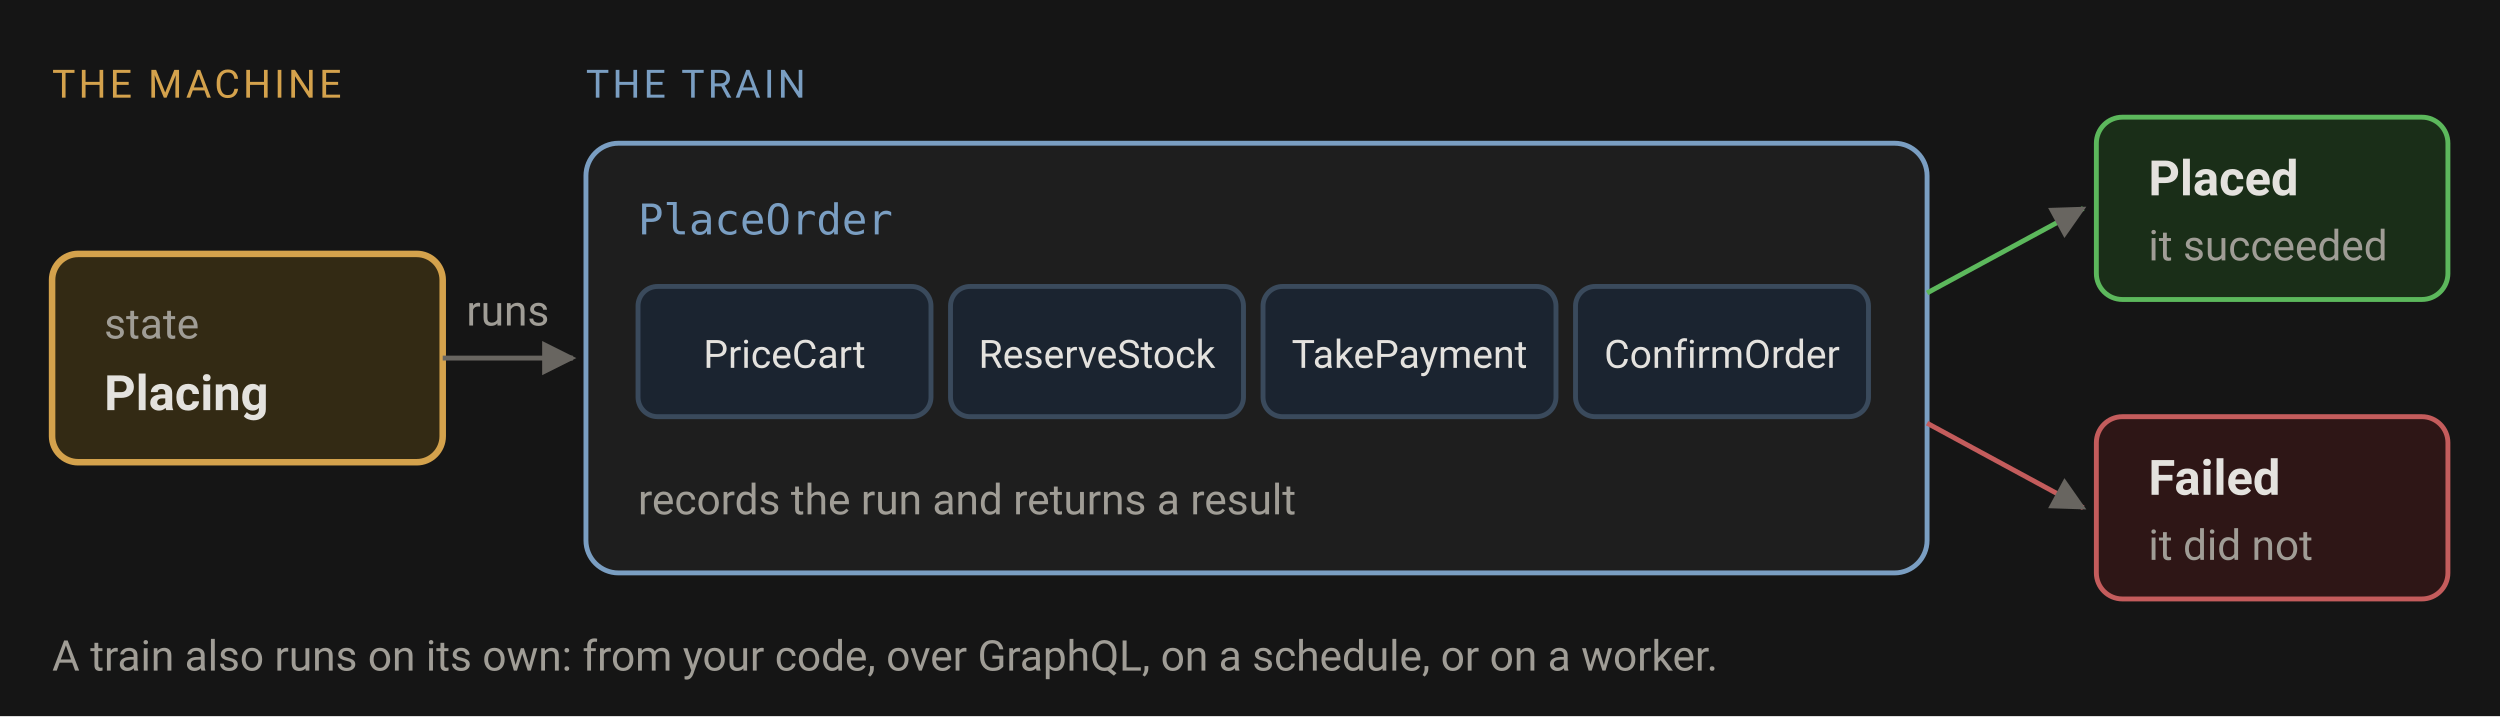
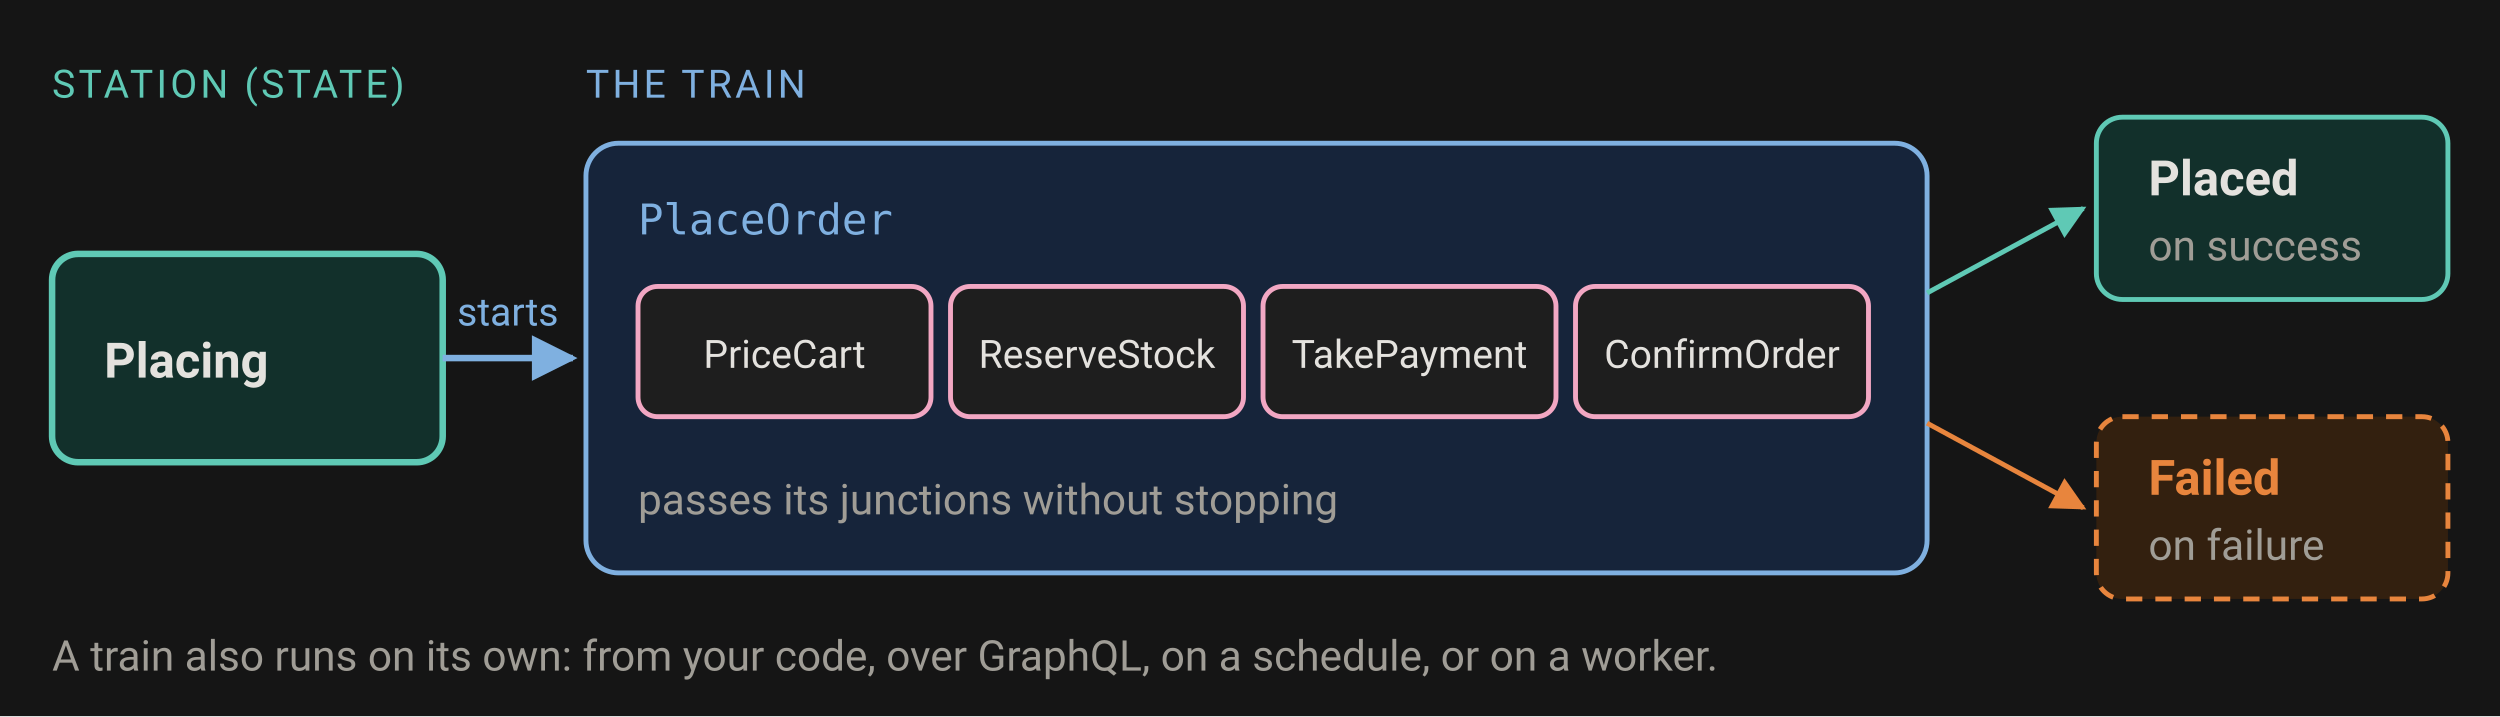
<svg xmlns="http://www.w3.org/2000/svg" viewBox="0 0 768 220" width="768" height="220" role="img" aria-labelledby="title">
-   <style>
-     text { font-family: ui-sans-serif, system-ui, -apple-system, "Segoe UI", Roboto, sans-serif; fill: #e4e2de; font-size: 15px; }
-     .muted { fill: #a09d96; font-size: 13px; }
-     .label { fill: #a09d96; font-size: 12px; letter-spacing: 1px; }
-     .mono { font-family: ui-monospace, SFMono-Regular, Menlo, Consolas, monospace; font-size: 13px; }
-     .junction { fill: #1b2430; stroke: #3a4a5c; stroke-width: 1.5; }
-     .line { stroke: #686560; stroke-width: 1.5; fill: none; }
-   </style>
  <defs>
-     <marker id="arrow" viewBox="0 0 10 10" refX="9" refY="5" markerWidth="7" markerHeight="7" orient="auto-start-reverse">
-       <path d="M0,0 L10,5 L0,10 z" fill="#686560" />
+     <marker id="a7fb0e0" viewBox="0 0 10 10" refX="9" refY="5" markerWidth="7" markerHeight="7" orient="auto-start-reverse">
+       <path d="M0,0 L10,5 L0,10 z" fill="#7fb0e0" />
+     </marker>
+     <marker id="a5fc9b5" viewBox="0 0 10 10" refX="9" refY="5" markerWidth="7" markerHeight="7" orient="auto-start-reverse">
+       <path d="M0,0 L10,5 L0,10 z" fill="#5fc9b5" />
+     </marker>
+     <marker id="ae8853d" viewBox="0 0 10 10" refX="9" refY="5" markerWidth="7" markerHeight="7" orient="auto-start-reverse">
+       <path d="M0,0 L10,5 L0,10 z" fill="#e8853d" />
    </marker>
  </defs>
  <rect width="768" height="220" fill="#151515" />
-   <text x="16" y="30" class="label" style="fill:#d4a24c">THE MACHINE</text>
-   <rect x="16" y="78" width="120" height="64" rx="8" fill="#332a14" stroke="#d4a24c" stroke-width="2" />
-   <text x="32" y="104" class="muted">state</text>
-   <text x="32" y="126" font-weight="600">Placing</text>
-   <path d="M136,110 L176,110" class="line" marker-end="url(#arrow)" />
-   <text x="156" y="100" class="muted" text-anchor="middle">runs</text>
-   <text x="180" y="30" class="label" style="fill:#7a9ec2">THE TRAIN</text>
-   <rect x="180" y="44" width="412" height="132" rx="10" fill="#1e1e1e" stroke="#7a9ec2" stroke-width="1.5" />
-   <text x="196" y="72" class="mono" style="fill:#7a9ec2">PlaceOrder</text>
-   <rect x="196" y="88" width="90" height="40" rx="6" class="junction" />
-   <text x="241" y="113" text-anchor="middle" style="font-size:12px">PriceCart</text>
-   <rect x="292" y="88" width="90" height="40" rx="6" class="junction" />
-   <text x="337" y="113" text-anchor="middle" style="font-size:12px">ReserveStock</text>
-   <rect x="388" y="88" width="90" height="40" rx="6" class="junction" />
-   <text x="433" y="113" text-anchor="middle" style="font-size:12px">TakePayment</text>
-   <rect x="484" y="88" width="90" height="40" rx="6" class="junction" />
-   <text x="529" y="113" text-anchor="middle" style="font-size:12px">ConfirmOrder</text>
-   <text x="196" y="158" class="muted">records the run and returns a result</text>
-   <path d="M592,90 L640,64" stroke="#5cb85c" stroke-width="1.5" fill="none" marker-end="url(#arrow)" />
-   <path d="M592,130 L640,156" stroke="#c45c5c" stroke-width="1.5" fill="none" marker-end="url(#arrow)" />
-   <rect x="644" y="36" width="108" height="56" rx="8" fill="#1a2e18" stroke="#5cb85c" stroke-width="1.5" />
-   <text x="660" y="60" font-weight="600">Placed</text>
-   <text x="660" y="80" class="muted">it succeeded</text>
-   <rect x="644" y="128" width="108" height="56" rx="8" fill="#2e1616" stroke="#c45c5c" stroke-width="1.5" />
-   <text x="660" y="152" font-weight="600">Failed</text>
-   <text x="660" y="172" class="muted">it did not</text>
-   <text x="16" y="206" class="muted">A train also runs on its own: from your code, over GraphQL, on a schedule, or on a worker.</text>
+   <text x="16" y="30" style="font-family:ui-sans-serif, system-ui, -apple-system, 'Segoe UI', Roboto, sans-serif;font-size:12px;font-weight:400;fill:#5fc9b5;letter-spacing:1px">STATION (STATE)</text>
+   <rect x="16" y="78" width="120" height="64" rx="8" fill="#12302b" stroke="#5fc9b5" stroke-width="2" />
+   <text x="32" y="116" style="font-family:ui-sans-serif, system-ui, -apple-system, 'Segoe UI', Roboto, sans-serif;font-size:15px;font-weight:600;fill:#e4e2de">Placing</text>
+   <path d="M136,110 L176,110" fill="none" stroke="#7fb0e0" stroke-width="2" marker-end="url(#a7fb0e0)" />
+   <text x="156" y="100" text-anchor="middle" style="font-family:ui-sans-serif, system-ui, -apple-system, 'Segoe UI', Roboto, sans-serif;font-size:12px;font-weight:400;fill:#7fb0e0">starts</text>
+   <text x="180" y="30" style="font-family:ui-sans-serif, system-ui, -apple-system, 'Segoe UI', Roboto, sans-serif;font-size:12px;font-weight:400;fill:#7fb0e0;letter-spacing:1px">THE TRAIN</text>
+   <rect x="180" y="44" width="412" height="132" rx="10" fill="#16243a" stroke="#7fb0e0" stroke-width="1.5" />
+   <text x="196" y="72" style="font-family:ui-monospace, SFMono-Regular, Menlo, Consolas, monospace;font-size:13px;font-weight:400;fill:#7fb0e0">PlaceOrder</text>
+   <rect x="196" y="88" width="90" height="40" rx="6" fill="#1e1e1e" stroke="#f2a7c3" stroke-width="1.5" />
+   <text x="241" y="113" text-anchor="middle" style="font-family:ui-sans-serif, system-ui, -apple-system, 'Segoe UI', Roboto, sans-serif;font-size:12px;font-weight:400;fill:#e4e2de">PriceCart</text>
+   <rect x="292" y="88" width="90" height="40" rx="6" fill="#1e1e1e" stroke="#f2a7c3" stroke-width="1.5" />
+   <text x="337" y="113" text-anchor="middle" style="font-family:ui-sans-serif, system-ui, -apple-system, 'Segoe UI', Roboto, sans-serif;font-size:12px;font-weight:400;fill:#e4e2de">ReserveStock</text>
+   <rect x="388" y="88" width="90" height="40" rx="6" fill="#1e1e1e" stroke="#f2a7c3" stroke-width="1.5" />
+   <text x="433" y="113" text-anchor="middle" style="font-family:ui-sans-serif, system-ui, -apple-system, 'Segoe UI', Roboto, sans-serif;font-size:12px;font-weight:400;fill:#e4e2de">TakePayment</text>
+   <rect x="484" y="88" width="90" height="40" rx="6" fill="#1e1e1e" stroke="#f2a7c3" stroke-width="1.5" />
+   <text x="529" y="113" text-anchor="middle" style="font-family:ui-sans-serif, system-ui, -apple-system, 'Segoe UI', Roboto, sans-serif;font-size:12px;font-weight:400;fill:#e4e2de">ConfirmOrder</text>
+   <text x="196" y="158" style="font-family:ui-sans-serif, system-ui, -apple-system, 'Segoe UI', Roboto, sans-serif;font-size:13px;font-weight:400;fill:#a09d96">passes its junctions without stopping</text>
+   <path d="M592,90 L640,64" fill="none" stroke="#5fc9b5" stroke-width="1.5" marker-end="url(#a5fc9b5)" />
+   <path d="M592,130 L640,156" fill="none" stroke="#e8853d" stroke-width="1.5" marker-end="url(#ae8853d)" />
+   <rect x="644" y="36" width="108" height="56" rx="8" fill="#12302b" stroke="#5fc9b5" stroke-width="1.5" />
+   <text x="660" y="60" style="font-family:ui-sans-serif, system-ui, -apple-system, 'Segoe UI', Roboto, sans-serif;font-size:15px;font-weight:600;fill:#e4e2de">Placed</text>
+   <text x="660" y="80" style="font-family:ui-sans-serif, system-ui, -apple-system, 'Segoe UI', Roboto, sans-serif;font-size:13px;font-weight:400;fill:#a09d96">on success</text>
+   <rect x="644" y="128" width="108" height="56" rx="8" fill="#33200f" stroke="#e8853d" stroke-width="1.5" stroke-dasharray="5 4" />
+   <text x="660" y="152" style="font-family:ui-sans-serif, system-ui, -apple-system, 'Segoe UI', Roboto, sans-serif;font-size:15px;font-weight:600;fill:#e8853d">Failed</text>
+   <text x="660" y="172" style="font-family:ui-sans-serif, system-ui, -apple-system, 'Segoe UI', Roboto, sans-serif;font-size:13px;font-weight:400;fill:#a09d96">on failure</text>
+   <text x="16" y="206" style="font-family:ui-sans-serif, system-ui, -apple-system, 'Segoe UI', Roboto, sans-serif;font-size:13px;font-weight:400;fill:#a09d96">A train also runs on its own: from your code, over GraphQL, on a schedule, or on a worker.</text>
</svg>
